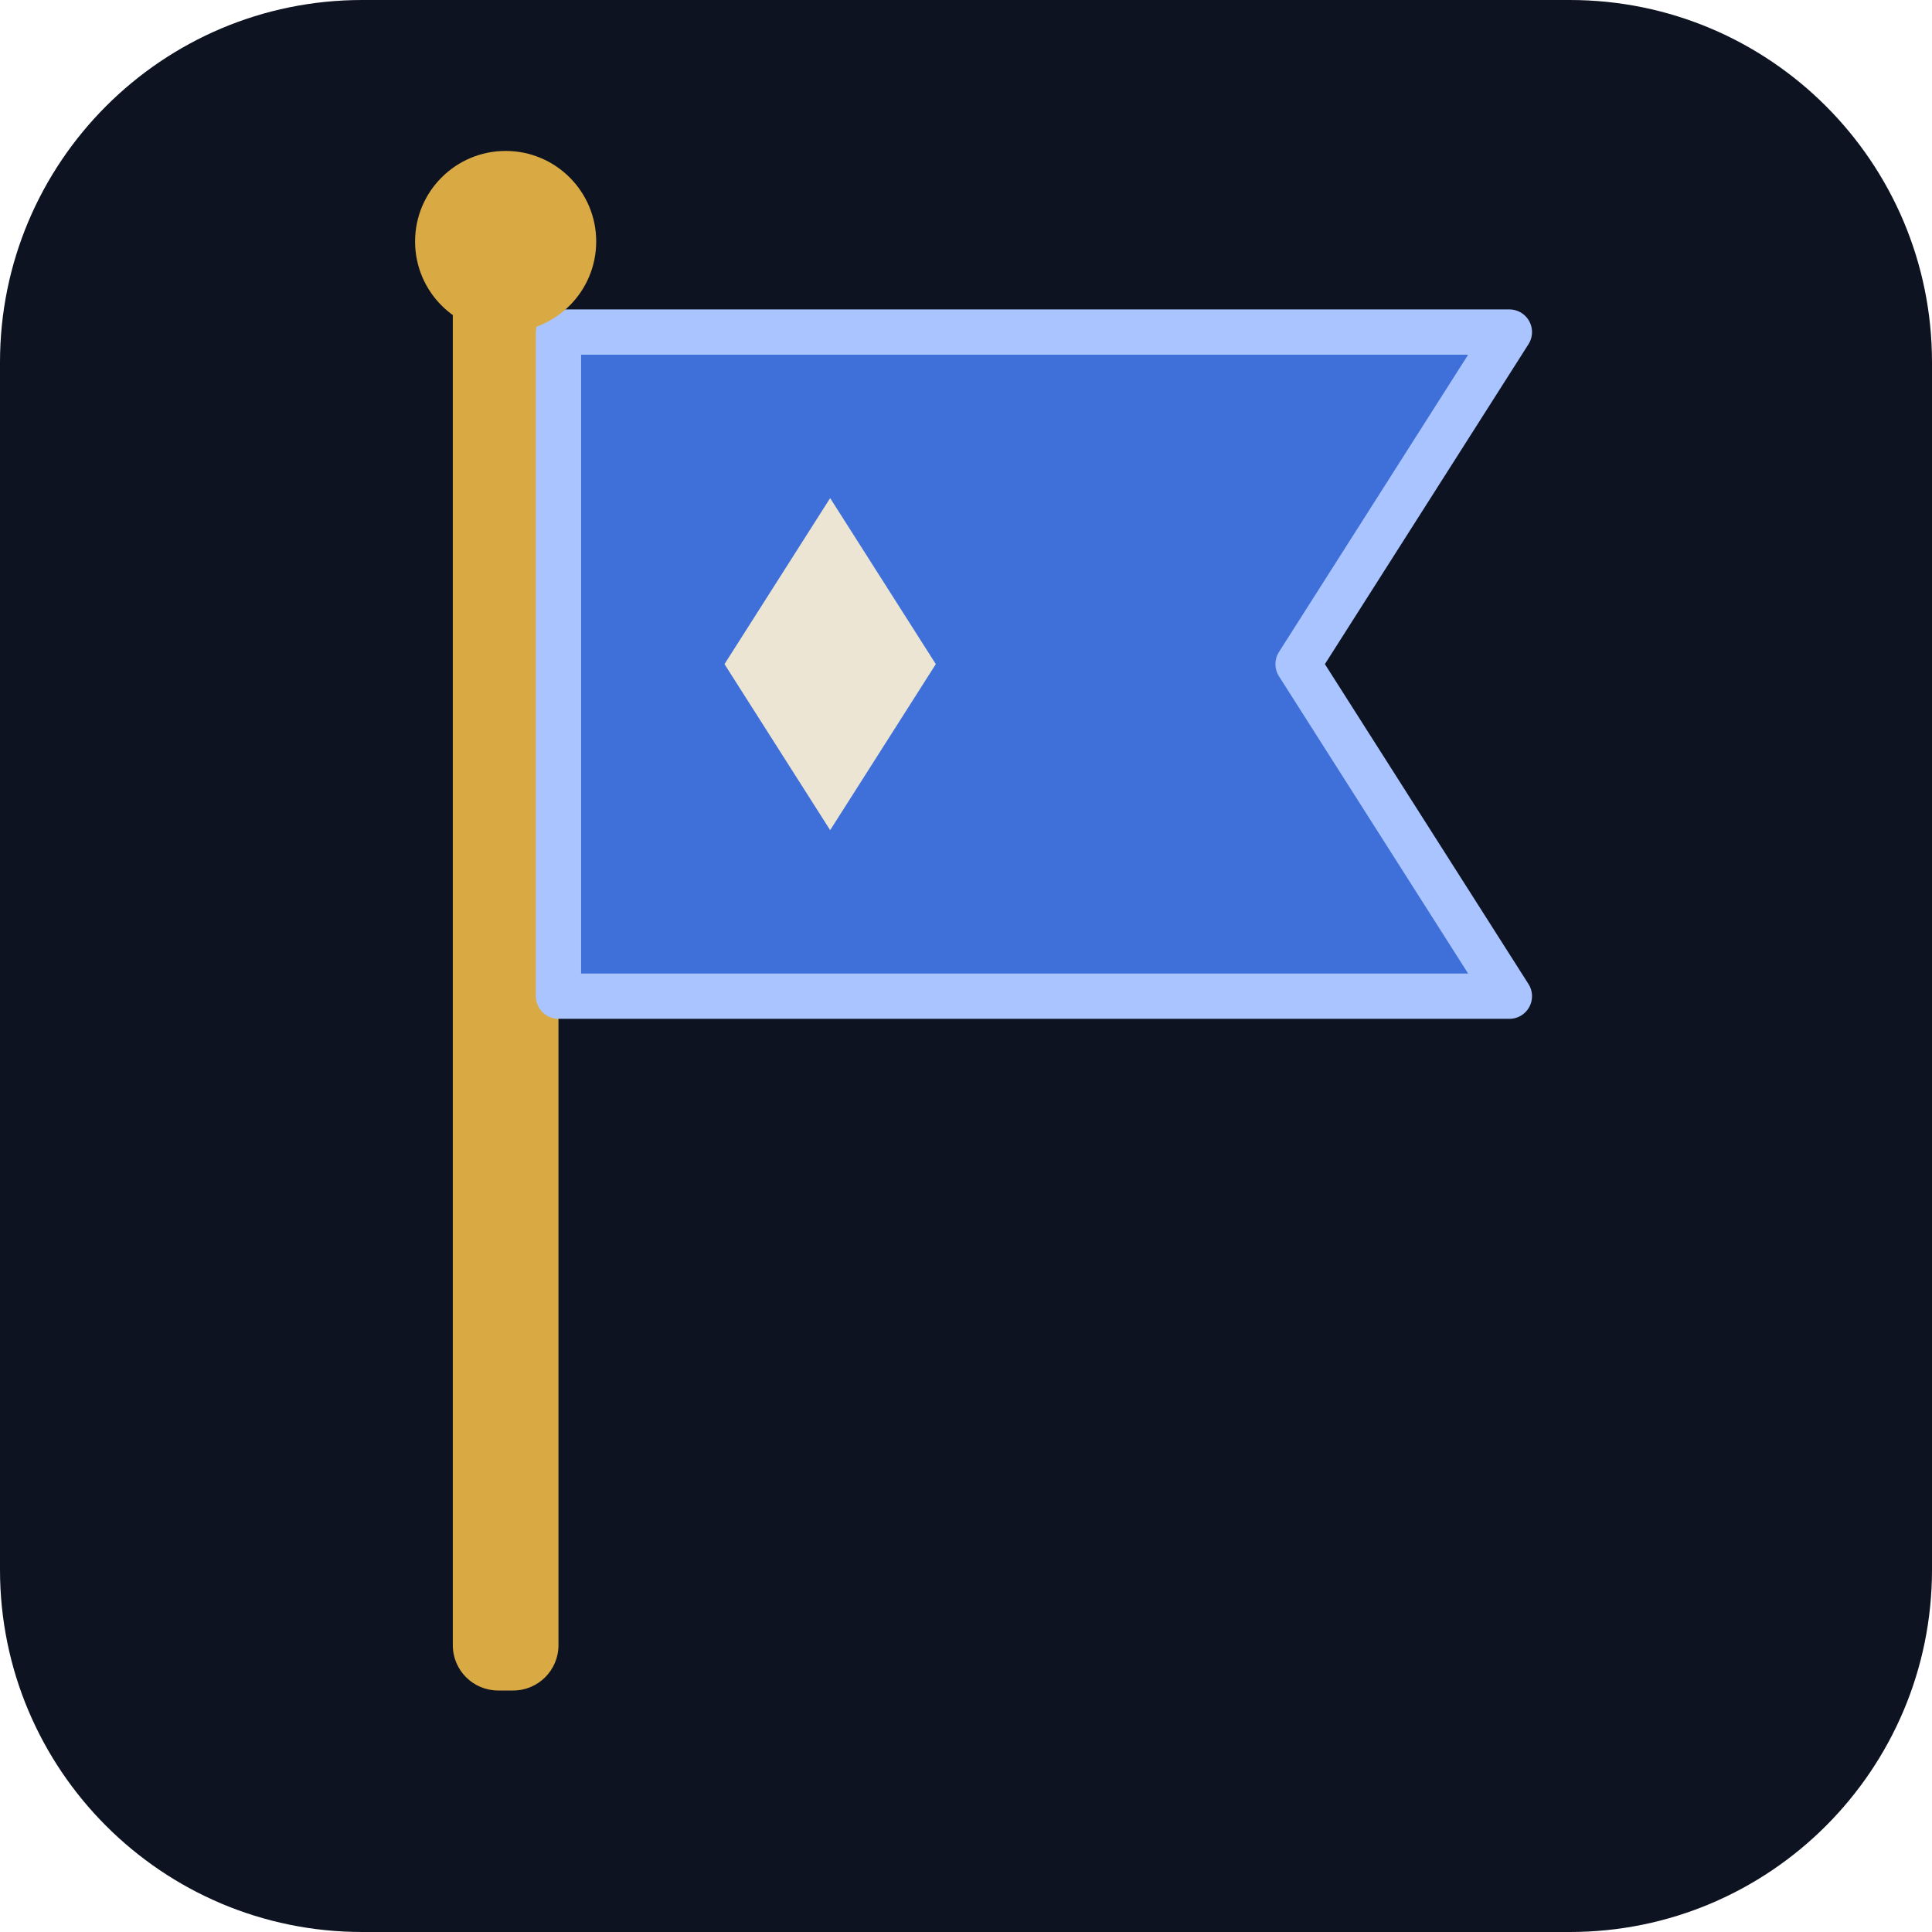
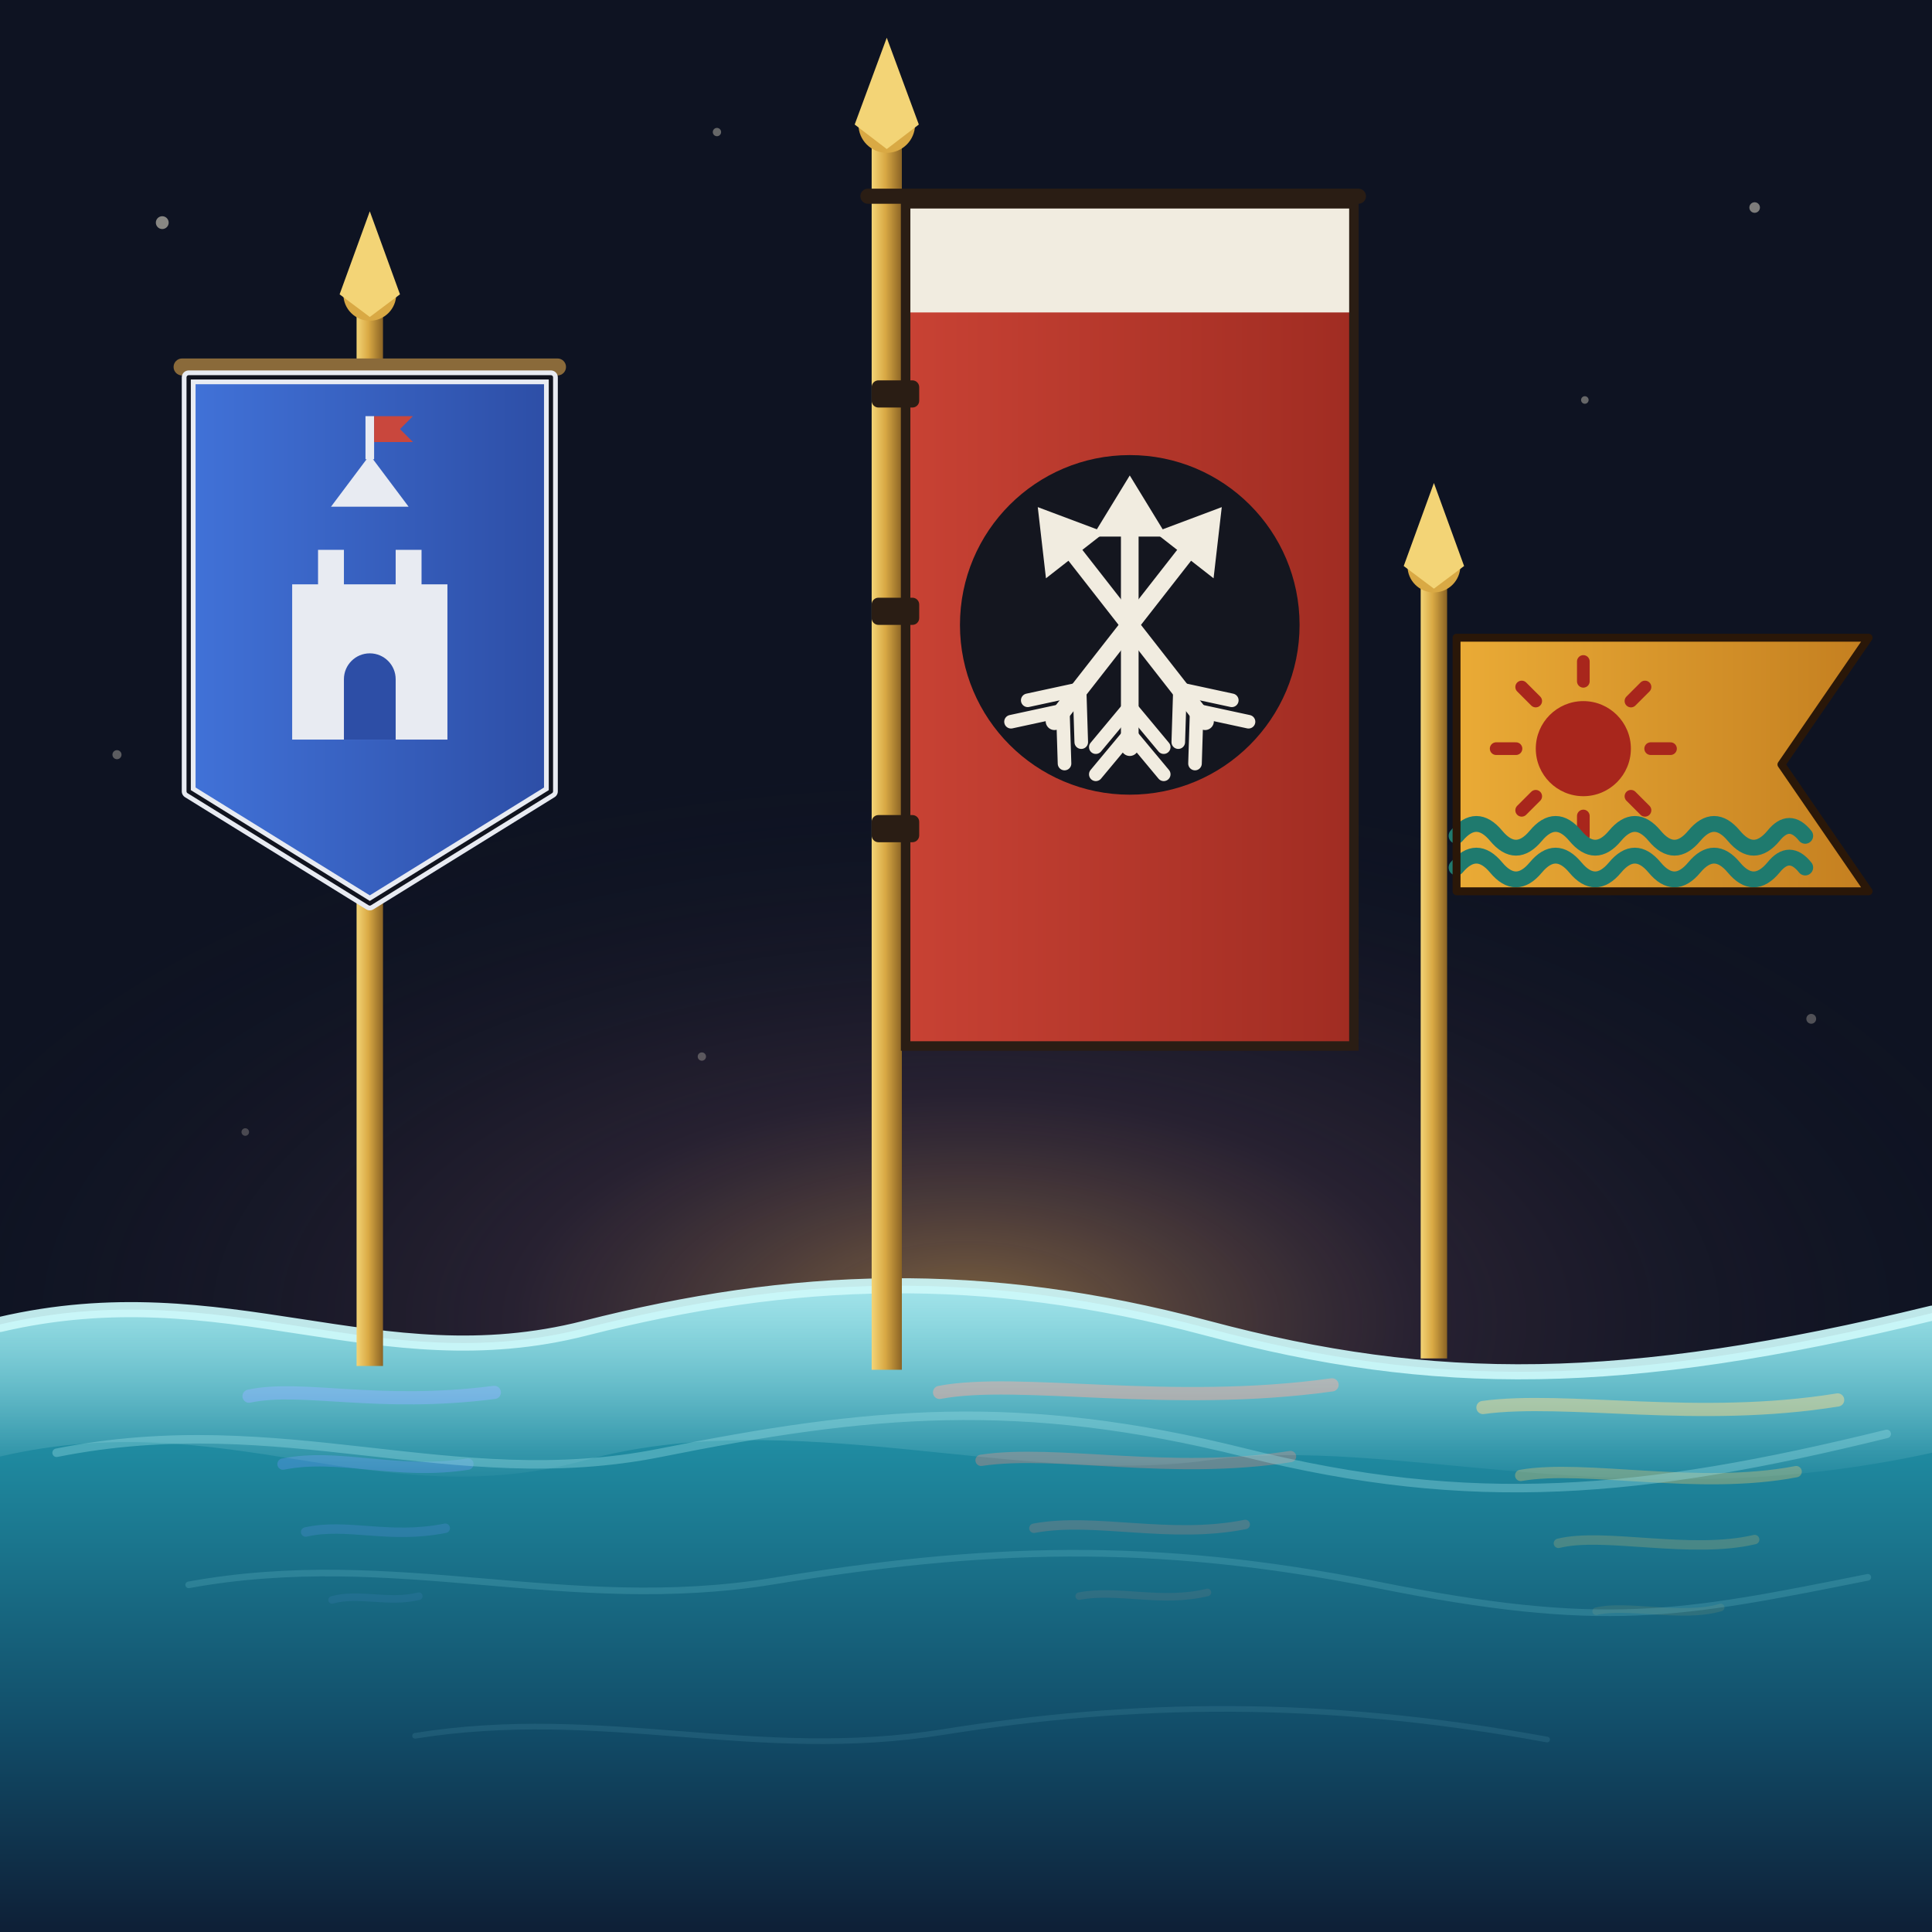
- <svg xmlns="http://www.w3.org/2000/svg" width="128" height="128" viewBox="0 0 128 128">
-   <rect width="128" height="128" rx="24" fill="#0e1322" />
-   <rect x="30" y="18" width="7" height="94" rx="3" fill="#d9a944" />
-   <path d="M37 22 H100 L86 44 L100 66 H37 Z" fill="#3f6fd8" />
-   <path d="M37 22 H100 L86 44 L100 66 H37 Z" fill="none" stroke="#a9c4ff" stroke-width="3" stroke-linejoin="round" />
-   <path d="M55 33 L62 44 L55 55 L48 44 Z" fill="#ece5d3" />
-   <circle cx="33.5" cy="16" r="6" fill="#d9a944" />
+ <svg xmlns="http://www.w3.org/2000/svg" width="1024" height="1024" viewBox="0 0 1024 1024">
+   <defs>
+     <radialGradient id="dawn" cx="512" cy="700" r="600" gradientUnits="userSpaceOnUse" gradientTransform="translate(0 700) scale(1 0.5) translate(0 -700)">
+       <stop offset="0" stop-color="#f3b65c" stop-opacity="0.5" />
+       <stop offset="0.4" stop-color="#8e5a6e" stop-opacity="0.2" />
+       <stop offset="1" stop-color="#0e1322" stop-opacity="0" />
+     </radialGradient>
+     <linearGradient id="sea" x1="0" y1="660" x2="0" y2="1024" gradientUnits="userSpaceOnUse">
+       <stop offset="0" stop-color="#5dd0d8" />
+       <stop offset="0.3" stop-color="#1f8aa0" />
+       <stop offset="0.72" stop-color="#114a66" />
+       <stop offset="1" stop-color="#0e1f36" />
+     </linearGradient>
+     <linearGradient id="gloss" x1="0" y1="680" x2="0" y2="790" gradientUnits="userSpaceOnUse">
+       <stop offset="0" stop-color="#dcfcff" stop-opacity="0.6" />
+       <stop offset="1" stop-color="#dcfcff" stop-opacity="0" />
+     </linearGradient>
+     <linearGradient id="pole" x1="0" y1="0" x2="1" y2="0">
+       <stop offset="0" stop-color="#f3d476" />
+       <stop offset="0.45" stop-color="#d9a944" />
+       <stop offset="1" stop-color="#8a6324" />
+     </linearGradient>
+     <linearGradient id="blueCloth" x1="0" y1="0" x2="1" y2="0">
+       <stop offset="0" stop-color="#4172d8" />
+       <stop offset="1" stop-color="#2d4ea6" />
+     </linearGradient>
+     <linearGradient id="redCloth" x1="0" y1="0" x2="1" y2="0">
+       <stop offset="0" stop-color="#c84234" />
+       <stop offset="1" stop-color="#a02c22" />
+     </linearGradient>
+     <linearGradient id="saffronCloth" x1="0" y1="0" x2="1" y2="0">
+       <stop offset="0" stop-color="#eaab36" />
+       <stop offset="1" stop-color="#c47f20" />
+     </linearGradient>
+   </defs>
+   <rect width="1024" height="1024" fill="#0e1322" />
+   <rect width="1024" height="1024" fill="url(#dawn)" />
+   <g fill="#ece5d3">
+     <circle cx="86" cy="118" r="3.4" opacity="0.55" />
+     <circle cx="930" cy="110" r="2.8" opacity="0.5" />
+     <circle cx="380" cy="70" r="2.2" opacity="0.4" />
+     <circle cx="840" cy="212" r="2.0" opacity="0.4" />
+     <circle cx="62" cy="400" r="2.4" opacity="0.35" />
+     <circle cx="372" cy="560" r="2.2" opacity="0.3" />
+     <circle cx="960" cy="540" r="2.6" opacity="0.3" />
+     <circle cx="130" cy="600" r="2.0" opacity="0.25" />
+   </g>
+   <path d="M0 702 C 120 674, 200 732, 310 704 S 520 672, 640 704 S 860 736, 1024 696 L1024 1024 L0 1024 Z" fill="url(#sea)" />
+   <g fill="none" stroke-linecap="round">
+     <g stroke="#6f98ff">
+       <path d="M132 740 C 160 734, 200 746, 262 738" stroke-width="7" opacity="0.5" />
+       <path d="M150 776 C 180 770, 210 782, 248 776" stroke-width="6" opacity="0.32" />
+       <path d="M162 812 C 184 807, 206 816, 236 810" stroke-width="5" opacity="0.2" />
+       <path d="M176 848 C 190 844, 206 850, 222 846" stroke-width="4" opacity="0.1" />
+     </g>
+     <g stroke="#ff8a7a">
+       <path d="M498 738 C 540 730, 620 746, 706 734" stroke-width="7" opacity="0.5" />
+       <path d="M520 774 C 560 768, 620 782, 684 772" stroke-width="6" opacity="0.32" />
+       <path d="M548 810 C 580 804, 620 816, 660 808" stroke-width="5" opacity="0.2" />
+       <path d="M572 846 C 592 842, 616 850, 640 844" stroke-width="4" opacity="0.1" />
+     </g>
+     <g stroke="#ffcf6a">
+       <path d="M786 746 C 830 740, 900 754, 974 742" stroke-width="7" opacity="0.5" />
+       <path d="M806 782 C 840 776, 900 790, 952 780" stroke-width="6" opacity="0.32" />
+       <path d="M826 818 C 850 812, 896 824, 930 816" stroke-width="5" opacity="0.2" />
+       <path d="M846 854 C 862 850, 892 858, 912 852" stroke-width="4" opacity="0.1" />
+     </g>
+   </g>
+   <path d="M0 702 C 120 674, 200 732, 310 704 S 520 672, 640 704 S 860 736, 1024 696 L1024 770 C 860 806, 740 760, 640 774 S 420 744, 310 774 S 120 744, 0 772 Z" fill="url(#gloss)" />
+   <path d="M0 702 C 120 674, 200 732, 310 704 S 520 672, 640 704 S 860 736, 1024 696" fill="none" stroke="#cdf8fa" stroke-width="8" stroke-linecap="round" opacity="0.92" />
+   <path d="M30 770 C 150 746, 240 792, 350 770 S 540 740, 660 770 S 870 792, 1000 760" fill="none" stroke="#9fe3e8" stroke-width="4.5" stroke-linecap="round" opacity="0.35" />
+   <path d="M100 840 C 210 820, 300 856, 410 838 S 610 816, 730 840 S 890 856, 990 836" fill="none" stroke="#7fd0da" stroke-width="3.5" stroke-linecap="round" opacity="0.2" />
+   <path d="M220 920 C 320 904, 400 934, 500 918 S 700 900, 820 922" fill="none" stroke="#7fd0da" stroke-width="3" stroke-linecap="round" opacity="0.12" />
+   <rect x="189" y="156" width="14" height="568" fill="url(#pole)" />
+   <rect x="462" y="66" width="16" height="660" fill="url(#pole)" />
+   <rect x="753" y="300" width="14" height="420" fill="url(#pole)" />
+   <rect x="92" y="190" width="208" height="9" rx="4.5" fill="#8a6a3a" />
+   <g transform="translate(100 200) scale(2.2857)">
+     <path d="M0 0 H84 V96 L42 122 L0 96 Z" fill="url(#blueCloth)" />
+     <path d="M24 84 V48 H30 V40 H36 V48 H48 V40 H54 V48 H60 V84 Z" fill="#e8ebf2" />
+     <path d="M36 84 V70 A6 6 0 0 1 48 70 V84 Z" fill="#2d4ea6" />
+     <path d="M33 30 H51 L42 18 Z" fill="#e8ebf2" />
+     <rect x="41" y="9" width="2" height="10" fill="#e8ebf2" />
+     <path d="M43 9 H52 L49 12 L52 15 H43 Z" fill="#c9473d" />
+     <path d="M0 0 H84 V96 L42 122 L0 96 Z" fill="none" stroke="#e8ebf2" stroke-width="3.2" stroke-linejoin="round" />
+     <path d="M0 0 H84 V96 L42 122 L0 96 Z" fill="none" stroke="#10131e" stroke-width="1" stroke-linejoin="round" />
+   </g>
+   <circle cx="196" cy="156" r="14" fill="#d9a944" />
+   <path d="M196 112 L212 156 L196 168 L180 156 Z" fill="#f3d476" />
+   <rect x="456" y="100" width="268" height="8" rx="4" fill="#2a1d14" />
+   <g transform="translate(480 108) scale(3.6)">
+     <rect x="0" y="0" width="66" height="124" fill="url(#redCloth)" />
+     <rect x="0" y="0" width="66" height="16" fill="#f1ece0" />
+     <circle cx="33" cy="62" r="25" fill="#14161f" />
+     <g stroke="#f1ece0" fill="#f1ece0" stroke-linecap="round">
+       <g transform="translate(33 62)">
+         <line x1="0" y1="18" x2="0" y2="-14" stroke-width="2.6" />
+         <path d="M0 -22 L-5.5 -13 L5.5 -13 Z" stroke="none" />
+         <path d="M0 12 L-5 18 M0 12 L5 18 M0 16 L-5 22 M0 16 L5 22" fill="none" stroke-width="2" />
+       </g>
+       <g transform="translate(33 62) rotate(-38)">
+         <line x1="0" y1="18" x2="0" y2="-14" stroke-width="2.6" />
+         <path d="M0 -22 L-5.5 -13 L5.5 -13 Z" stroke="none" />
+         <path d="M0 12 L-5 18 M0 12 L5 18 M0 16 L-5 22 M0 16 L5 22" fill="none" stroke-width="2" />
+       </g>
+       <g transform="translate(33 62) rotate(38)">
+         <line x1="0" y1="18" x2="0" y2="-14" stroke-width="2.6" />
+         <path d="M0 -22 L-5.5 -13 L5.5 -13 Z" stroke="none" />
+         <path d="M0 12 L-5 18 M0 12 L5 18 M0 16 L-5 22 M0 16 L5 22" fill="none" stroke-width="2" />
+       </g>
+     </g>
+     <rect x="0" y="0" width="66" height="124" fill="none" stroke="#2a1d14" stroke-width="1.4" />
+     <g fill="#2a1d14">
+       <rect x="-5" y="26" width="7" height="4" rx="1" />
+       <rect x="-5" y="58" width="7" height="4" rx="1" />
+       <rect x="-5" y="90" width="7" height="4" rx="1" />
+     </g>
+   </g>
+   <circle cx="470" cy="66" r="15" fill="#d9a944" />
+   <path d="M470 20 L487 66 L470 79 L453 66 Z" fill="#f3d476" />
+   <g transform="translate(772 338) scale(2.1)">
+     <path d="M0 0 H104 L82 32 L104 64 H0 Z" fill="url(#saffronCloth)" />
+     <circle cx="32" cy="28" r="12" fill="#a8261c" />
+     <g transform="translate(32 28)" stroke="#a8261c" stroke-width="3.2" stroke-linecap="round">
+       <line x1="17" y1="0" x2="22" y2="0" />
+       <line x1="-17" y1="0" x2="-22" y2="0" />
+       <line x1="0" y1="17" x2="0" y2="22" />
+       <line x1="0" y1="-17" x2="0" y2="-22" />
+       <line x1="12.02" y1="12.02" x2="15.56" y2="15.56" />
+       <line x1="-12.02" y1="12.02" x2="-15.56" y2="15.56" />
+       <line x1="12.02" y1="-12.02" x2="15.56" y2="-15.56" />
+       <line x1="-12.02" y1="-12.02" x2="-15.56" y2="-15.56" />
+     </g>
+     <g fill="none" stroke="#1f7a6e" stroke-width="4" stroke-linecap="round">
+       <path d="M0 50 Q5 44 10 50 Q15 56 20 50 Q25 44 30 50 Q35 56 40 50 Q45 44 50 50 Q55 56 60 50 Q65 44 70 50 Q75 56 80 50 Q84 45 88 50" />
+       <path d="M0 58 Q5 52 10 58 Q15 64 20 58 Q25 52 30 58 Q35 64 40 58 Q45 52 50 58 Q55 64 60 58 Q65 52 70 58 Q75 64 80 58 Q84 53 88 58" />
+     </g>
+     <path d="M0 0 H104 L82 32 L104 64 H0 Z" fill="none" stroke="#2a1708" stroke-width="2" stroke-linejoin="round" />
+   </g>
+   <circle cx="760" cy="300" r="14" fill="#d9a944" />
+   <path d="M760 256 L776 300 L760 312 L744 300 Z" fill="#f3d476" />
</svg>
